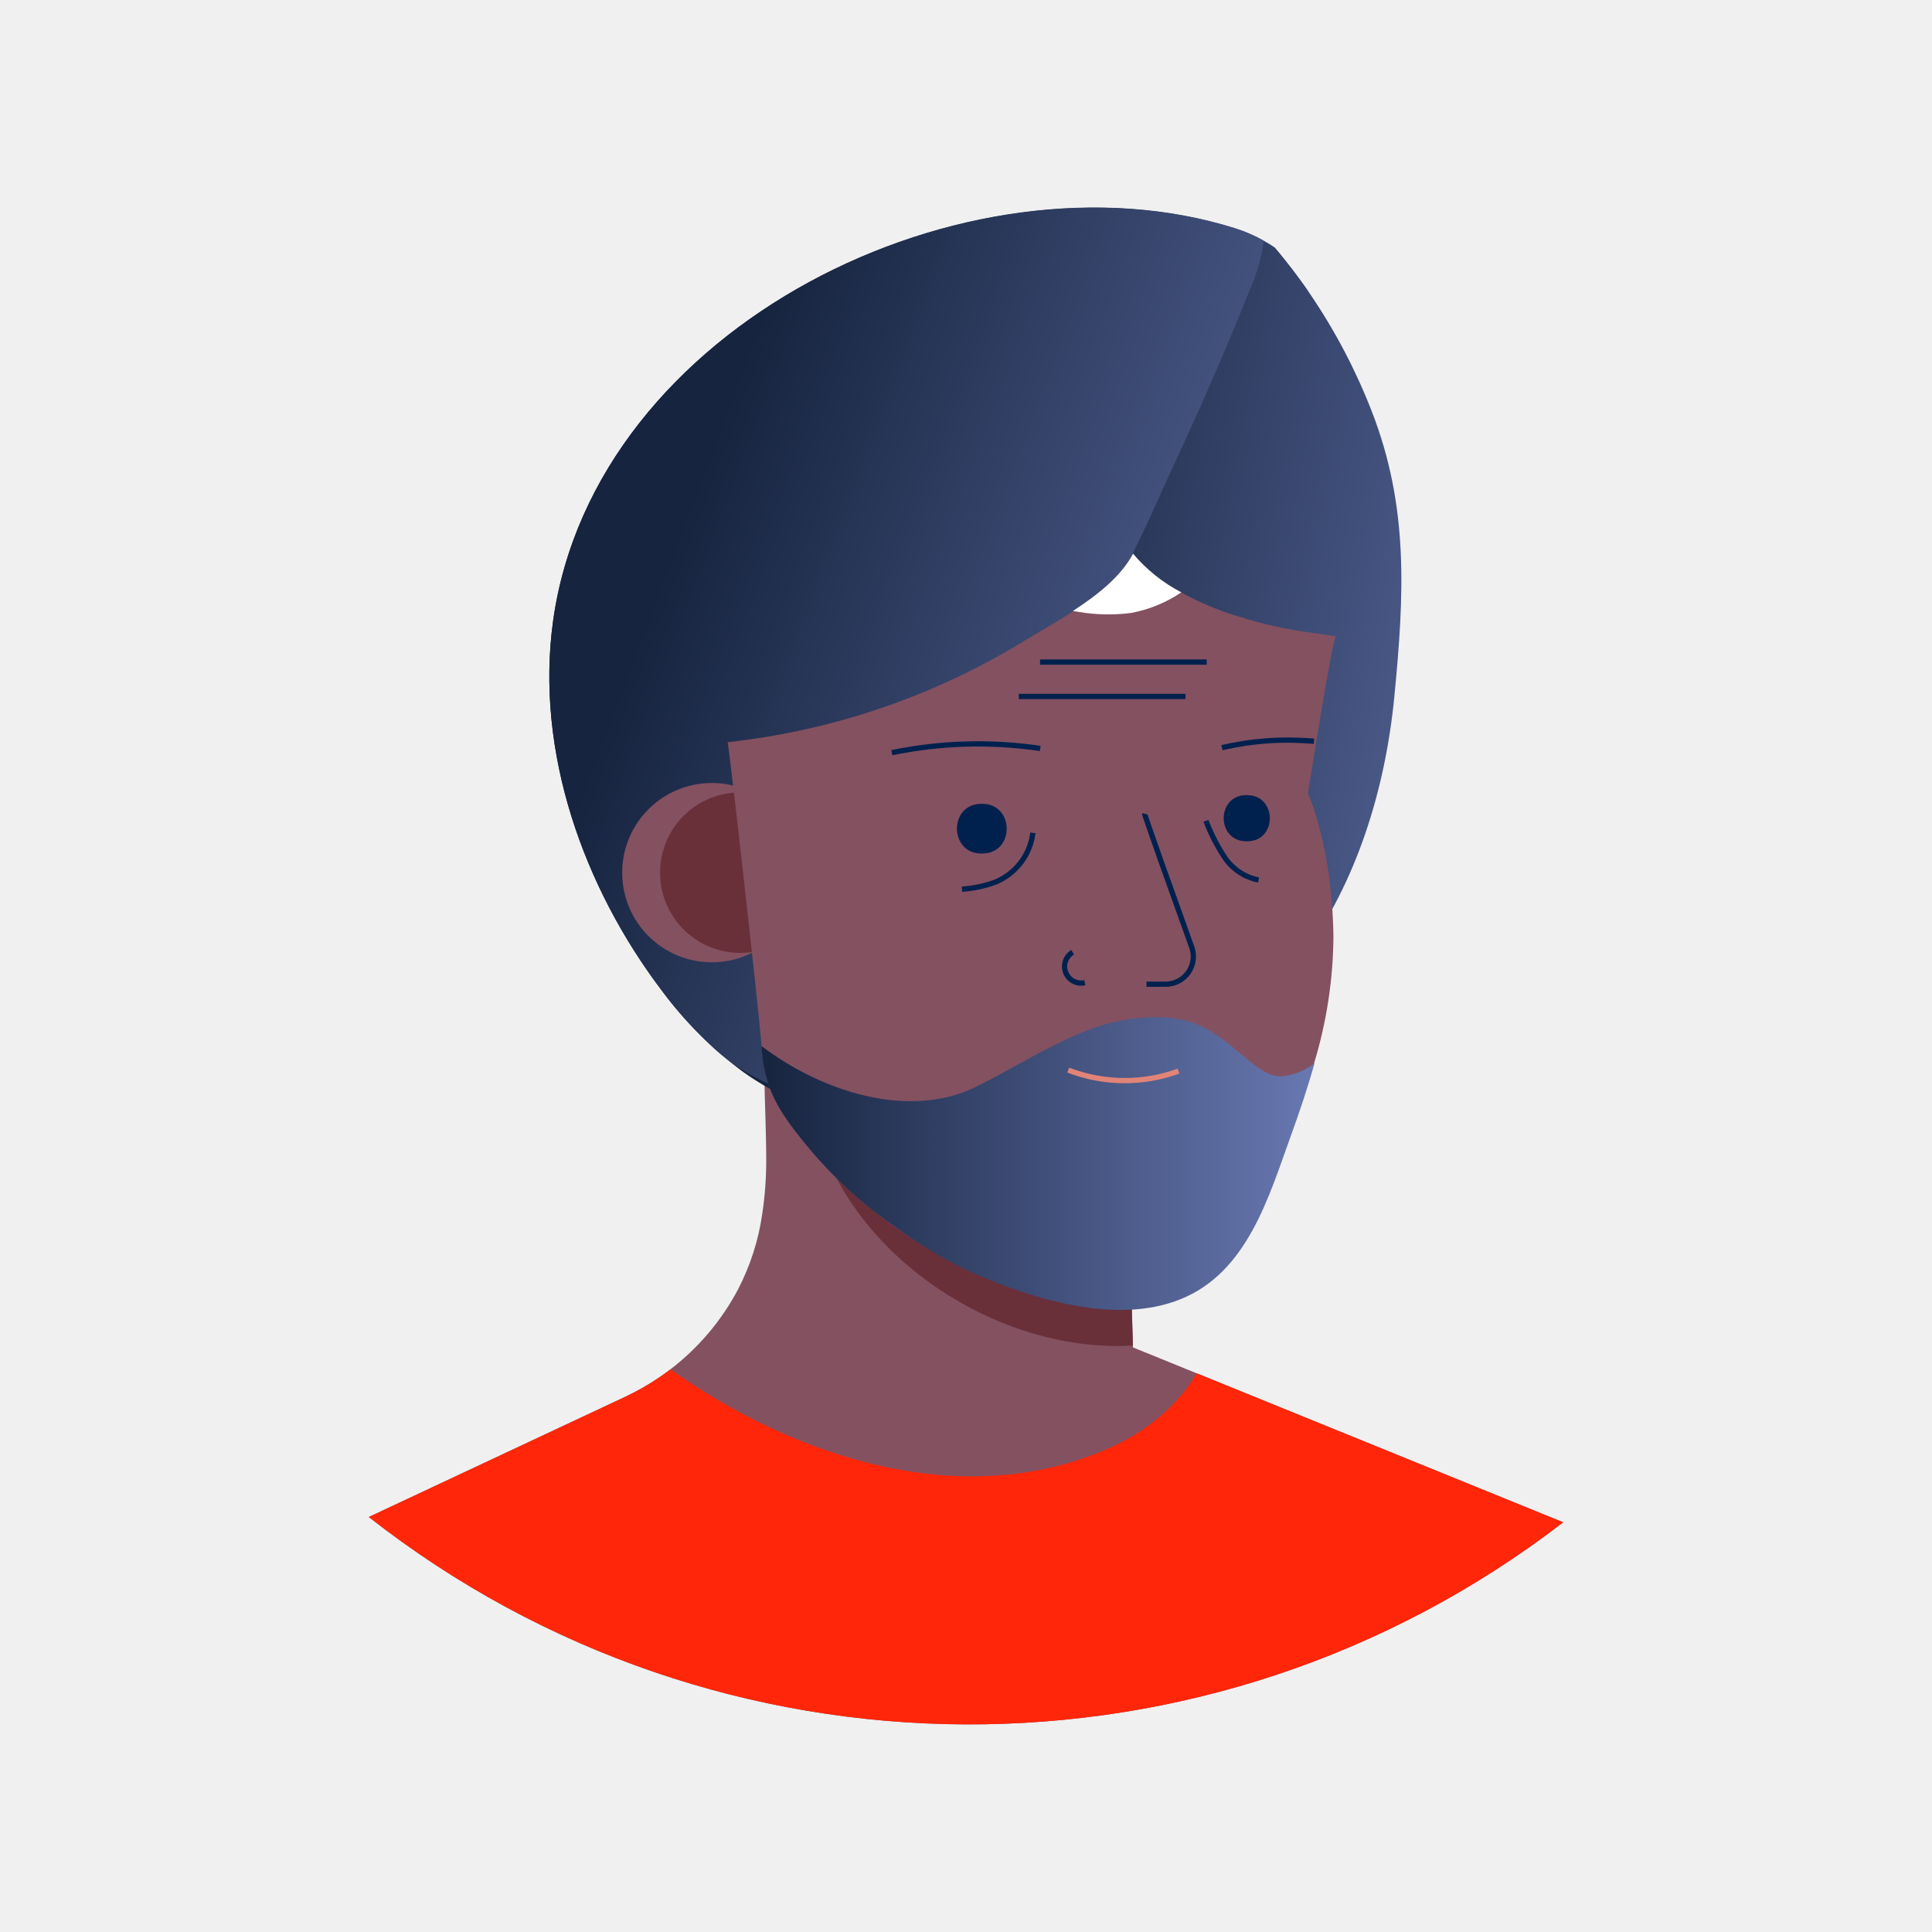
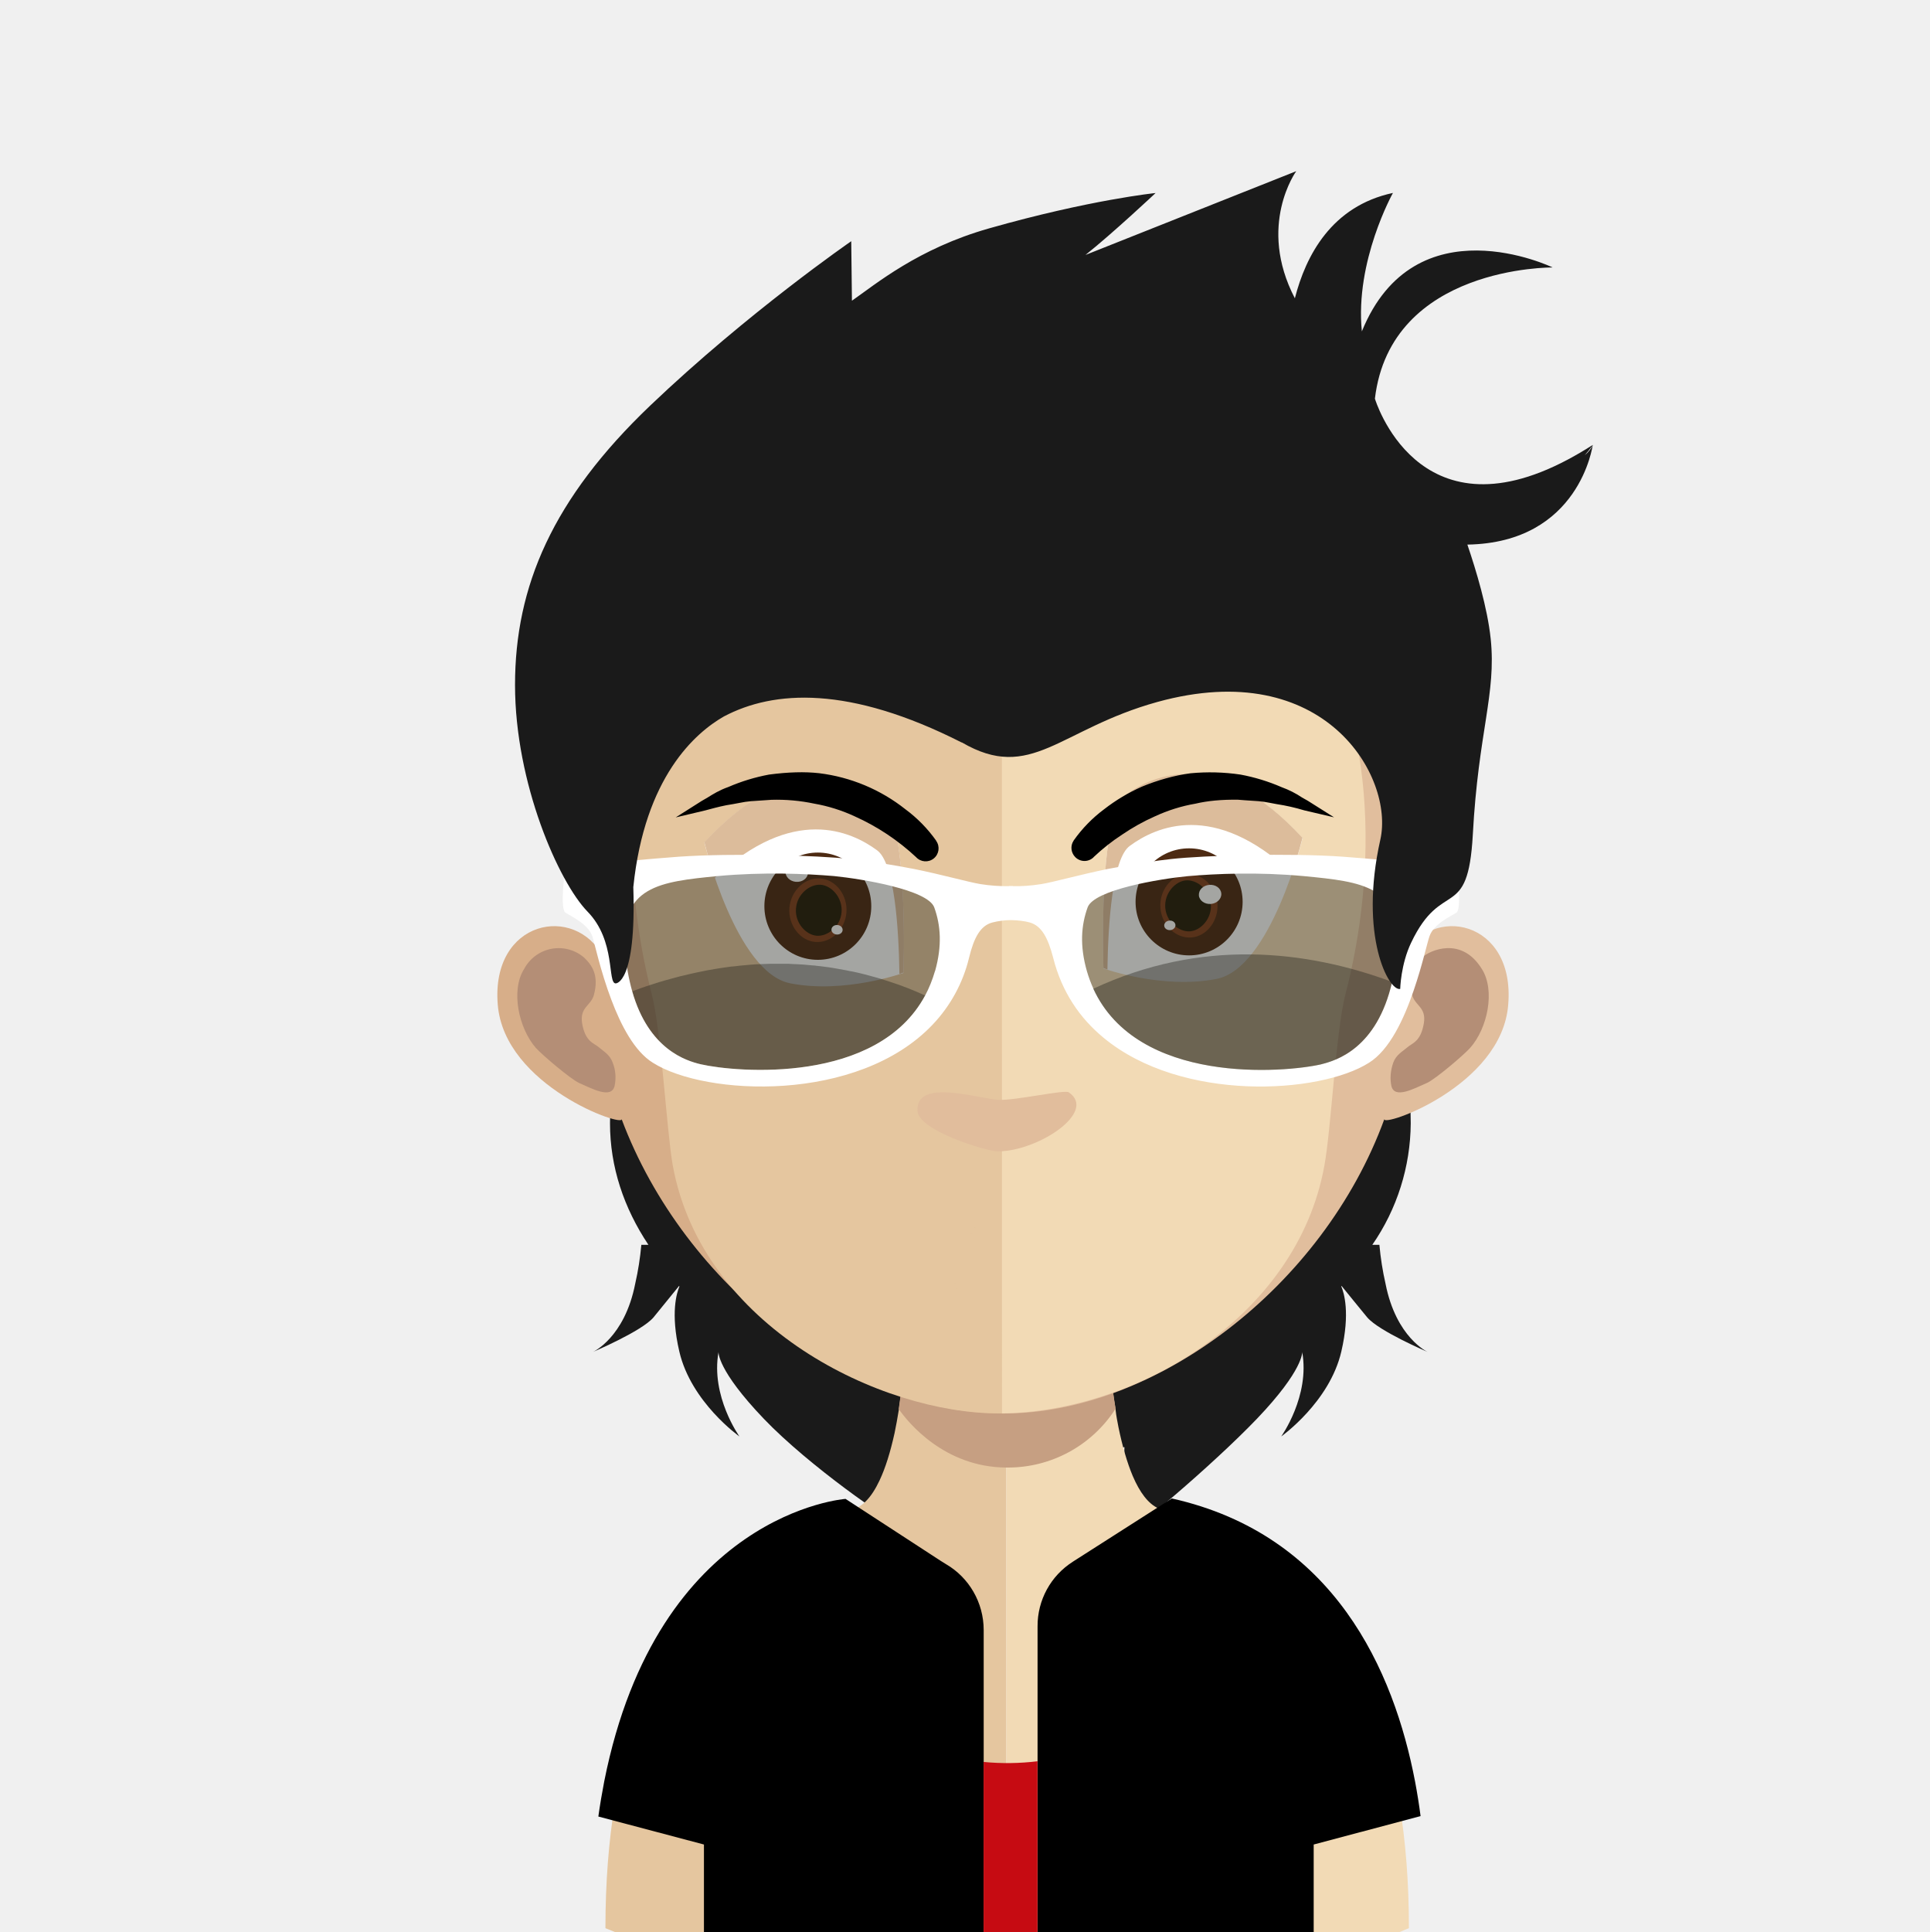
- <svg xmlns="http://www.w3.org/2000/svg" xmlns:xlink="http://www.w3.org/1999/xlink" id="Layer_1" data-name="Layer 1" viewBox="0 0 366.34 366.34">
+ <svg xmlns="http://www.w3.org/2000/svg" xmlns:xlink="http://www.w3.org/1999/xlink" width="223.52" height="223.71" viewBox="1776.48 447.39 223.52 223.71">
+   <path d="M1934.82 599.92c1.37 1.62 7.02 4.02 7.02 4.02s-3.66-1.64-4.89-7.91a34 34 0 0 1-.71-4.5h-.82a25 25 0 0 0 4.45-14.07c0-6.53-1.7-12.55-6.31-17.67.16 1.47-.88 4.5-.88 6.02 0 15.4-8.53 26.94-21.2 33.4.6-1.7.95-3.65.95-5.75 0-3.92-1.19-7.38-3-9.45-2.97-4.62-8.98-.71-15.93-.7-6.95-.01-12.97-3.91-15.94.7-1.8 2.07-2.99 5.53-2.99 9.45 0 2.1.35 4.06.94 5.75-12.66-6.46-21.19-18-21.19-33.4 0-1.51-1.04-4.55-.88-6.02-4.62 5.11-6.31 11.14-6.31 17.67 0 5.04 1.6 9.8 4.45 14.07h-.82a34 34 0 0 1-.71 4.5c-1.23 6.26-4.89 7.9-4.89 7.9s5.65-2.39 7.01-4l2.96-3.64.04.06c-.3.71-1.06 3.05-.01 7.54 1.36 5.87 6.96 9.83 6.96 9.83s-3.35-4.67-2.42-9.78c0 0-.2 2.05 5.26 7.75 5.21 5.44 14.73 12.03 15.57 12.1-.07-.17-.18-6.52-.24-8.84a43 43 0 0 0 12.44 1.9q.38 0 .77-.03l.76.02a43 43 0 0 0 12.45-1.89c-.07 2.32-.17 10.08-.24 10.26.83-.07 10.35-8.08 15.57-13.52 5.45-5.7 5.26-7.75 5.26-7.75.92 5.1-2.43 9.78-2.43 9.78s5.6-3.96 6.96-9.83c1.05-4.5.3-6.83 0-7.54l.03-.06c.54.66 2.3 2.84 2.96 3.63" style="fill:#1a1a1a" />
+   <path d="M1893.03 587.3v83.8h-45.33l-1.1-.44c0-10.7 1.56-19.04 3.96-25.54 5.77-15.7 16.33-20.69 21.2-22.19 1.59-.5 2.57-.61 2.57-.61q.25 0 .5-.04c1.43-.23 2.58-1.47 3.51-3.45.7-1.47 1.27-3.34 1.75-5.51q.26-1.26.48-2.63.34-2.32.62-4.87c.08-1.03.19-2.02.3-3.1.4-5.12.52-10.74.52-16.05 0 0 6.08.63 11.02.63" style="fill:#e5c69f" />
+   <path d="M1939.66 670.66s-.4.15-1.07.44h-45.56v-83.8h.11c4.9 0 11.07-.63 11.07-.63 0 5.28.11 10.81.52 15.94q.16 1.51.3 3.03.27 2.65.66 4.98v.04c.07.7.21 1.33.33 1.99.45 2.18 1 4.1 1.65 5.64.81 1.9 1.8 3.24 3 3.77q.58.26 1.21.26s1.75.2 4.36 1.23c5.34 2.1 14.3 7.58 19.45 21.57 2.4 6.5 3.97 14.84 3.97 25.54" style="fill:#f2dab5" />
  <defs>
-     <style>.cls-1{fill:#845161;}.cls-2{fill:#ff2609;}.cls-3{fill:#69303a;}.cls-4{fill:url(#linear-gradient);}.cls-5{fill:url(#linear-gradient-2);}.cls-6{fill:#fff;}.cls-7,.cls-9{fill:none;stroke-miterlimit:10;}.cls-7{stroke:#00214e;}.cls-8{fill:url(#linear-gradient-3);}.cls-9{stroke:#e18477;}.cls-10{fill:#00214e;}</style>
-     <linearGradient id="linear-gradient" x1="174.54" y1="122.6" x2="320.66" y2="150.53" gradientUnits="userSpaceOnUse">
-       <stop offset="0" stop-color="#16243f" />
-       <stop offset="1" stop-color="#6878b1" />
-     </linearGradient>
-     <linearGradient id="linear-gradient-2" x1="128.47" y1="101.14" x2="275.6" y2="156.81" xlink:href="#linear-gradient" />
-     <linearGradient id="linear-gradient-3" x1="144.35" y1="220.61" x2="249.3" y2="220.61" xlink:href="#linear-gradient" />
+     <path id="a" d="M1880.57 602.51h25.12v14.81h-25.12z" />
  </defs>
-   <path class="cls-1" d="M296.41,288.65a184.56,184.56,0,0,1-226.48-1l48.66-22.81a46.83,46.83,0,0,0,6.65-3.82c.64-.44,1.28-.9,1.89-1.38a46.35,46.35,0,0,0,12.78-15.09,44.69,44.69,0,0,0,4.64-14.48,67.91,67.91,0,0,0,.74-9.91c0-5.72-.31-11.44-.37-17.17q-.06-4.75-.1-9.51l2,1,5.2,2.69,2.41.41,27.88,4.74,31.12,5.3.94,32,.31,10.46.15,5.08v.33l12.1,4.92Z" />
-   <path class="cls-2" d="M296.41,288.65a184.56,184.56,0,0,1-226.48-1l48.66-22.81a46.83,46.83,0,0,0,6.65-3.82c.64-.44,1.28-.9,1.89-1.38,23.55,16.76,55.69,27.33,83.49,14.82,6.62-3,12.7-7.84,16.3-14.06Z" />
-   <path class="cls-3" d="M214.81,255.14c-10.45.63-22.13-2.07-33-8.34-20.41-11.79-31.32-32.35-27.4-49.21l27.88,4.74,31.12,5.3.94,32Z" />
-   <path class="cls-4" d="M264.4,132c-1.72,17.75-7.19,35.36-17.47,49.33a26.17,26.17,0,0,1-5.94,6.2c-4,0-9.71,3.85-14.3,4.2-3.45.27-7.1-.75-10.45-.27-10.46,1.49-21.66,8.91-31.26,13.23-6.49,2.91-13.15,5.86-20.24,6.32-7.53.47-14.62-1.9-21-5.87-.93-.57-1.84-1.17-2.73-1.81a73.81,73.81,0,0,1-15.59-15.58c-14.68-19.41-24-45.13-20.53-70.06,7.85-56,78.52-90.39,129.37-74.36a28.43,28.43,0,0,1,5.39,2.33,20.39,20.39,0,0,1,2.08,1.28c.7.82,1.39,1.66,2.06,2.51,1.38,1.73,2.71,3.52,4,5.35l.66,1A110.87,110.87,0,0,1,260.11,78C267.16,96.09,266.26,112.81,264.4,132Z" />
-   <path class="cls-5" d="M239.64,45.65a34.35,34.35,0,0,1-2.76,9.55q-6.54,16.33-14,32.3c-2.5,5.38-4.85,10.92-7.51,16.23-1,2-1.83,4.11-3,6-1.39,2.24-3.21,4.21-4.68,6.4-2.27,3.42-5,6.62-7.57,9.8q-8.21,10.06-17.4,19.29c-6.62,6.65-13.61,12.94-20.09,19.73a91.42,91.42,0,0,0-8.63,9.76,63.71,63.71,0,0,0-4.54,7.95c-1.11,2.17-3.11,4.85-3.19,7.36a53,53,0,0,0,2.09,16.52,37.87,37.87,0,0,1-12.95-7.74,81.16,81.16,0,0,1-10-11.09c-14.68-19.41-24-45.13-20.53-70.06,7.85-56,78.52-90.39,129.37-74.36A28.43,28.43,0,0,1,239.64,45.65Z" />
-   <circle class="cls-1" cx="134.98" cy="165.47" r="17" />
-   <circle class="cls-3" cx="140.38" cy="165.47" r="15.22" />
-   <path class="cls-1" d="M248,150.47s4.57,9.68,4.84,26.94a84.2,84.2,0,0,1-3.65,24.13c-1.28,4.54-2.8,9-4.36,13.32-4.25,11.78-8.29,26-20.94,31.11-12.38,5-28.46-.13-40.06-5.3a84.39,84.39,0,0,1-11.38-6.16l-.21-.14a77.19,77.19,0,0,1-6.63-4.77h0a82.84,82.84,0,0,1-13-12.84c-4.73-5.81-7.56-10.16-8.12-17.42,0-.34-.05-.68-.08-1-.47-6.24-5.89-54.59-6.43-57.61a136,136,0,0,0,55.91-19l.25-.15c1-.61,2.07-1.25,3.17-1.9,2-1.17,4.1-2.42,6.17-3.76,4.7-3.06,9.16-6.59,11.39-10.86a30.28,30.28,0,0,0,9.22,7.33c.2.12.41.23.62.34.73.39,1.46.76,2.2,1.11a53.16,53.16,0,0,0,6.81,2.71c8.09,2.56,11.22,2.91,19.61,4.1C252.72,120.58,248.33,148.37,248,150.47Z" />
-   <path class="cls-6" d="M224,112.32a25.19,25.19,0,0,1-9.55,3.91,33.42,33.42,0,0,1-10-.22l-1-.16c4.7-3.06,9.16-6.59,11.39-10.86A30.28,30.28,0,0,0,224,112.32Z" />
-   <path class="cls-7" d="M217.05,154.3c-.06.24,5.54,15.88,8.93,25.32a5.25,5.25,0,0,1-4.95,7H217.4" />
-   <path class="cls-7" d="M203.4,180.56a3.15,3.15,0,0,0,2.3,5.78" />
-   <path class="cls-7" d="M169.11,142.72a80.82,80.82,0,0,1,28.13-.8" />
-   <path class="cls-7" d="M231.7,141.77a55,55,0,0,1,17.45-1.21" />
-   <path class="cls-7" d="M195.85,157.92a11.6,11.6,0,0,1-5.18,8.32,12.14,12.14,0,0,1-1.85,1,23.58,23.58,0,0,1-6.41,1.37" />
-   <line class="cls-7" x1="197.21" y1="125.54" x2="228.81" y2="125.54" />
-   <line class="cls-7" x1="193.18" y1="132.06" x2="224.79" y2="132.06" />
-   <path class="cls-7" d="M228.67,155.64a34.8,34.8,0,0,0,3.74,7.22,10.09,10.09,0,0,0,6.24,4" />
-   <path class="cls-8" d="M249.3,201.45c-1.31,4.71-2.87,9.33-4.49,13.8-4.26,11.78-8.3,26-20.95,31.1-12.37,5-28.46-.13-40.05-5.3a79.51,79.51,0,0,1-11.38-6.54l-.21-.14c-2.19-1.48-4.42-3.09-6.63-4.77h0a82.84,82.84,0,0,1-13-12.84c-4.73-5.81-7.56-10.16-8.12-17.42,0-.34-.05-.68-.08-1,11.36,8.64,27.93,14,40.62,7.76,6.89-3.38,13.64-7.79,20.83-10.57a35.05,35.05,0,0,1,15.11-2.61c7.34.5,10.48,3.81,15.85,8.18,1.76,1.44,3.73,2.94,6,3a11.52,11.52,0,0,0,6.4-2.48Z" />
-   <path class="cls-9" d="M202.55,202.91a29.78,29.78,0,0,0,20.92.19" />
-   <path class="cls-10" d="M186.21,152.42c6.11-.07,6.29,9.25.19,9.42h-.28c-6.1.07-6.28-9.25-.18-9.42h.27Z" />
-   <path class="cls-10" d="M236.45,150.78c5.66-.06,5.83,8.59.17,8.74h-.25c-5.67.06-5.83-8.59-.17-8.75h.25Z" />
+   <clipPath id="b">
+     <use xlink:href="#a" style="overflow:visible" />
+   </clipPath>
+   <path d="M1905.69 610.47v.03a14.8 14.8 0 0 1-12.58 6.82h-.08c-7.19-.04-11.4-5.24-12.46-6.78q.34-2.3.62-4.84.13-1.49.3-3.08c3.5.88 7.34 1.43 11.4 1.5h.14a49 49 0 0 0 11.7-1.6q.17 1.49.29 3 .28 2.63.66 4.95" style="clip-path:url(#b);fill:#c69f82" />
+   <path d="M1892.52 491.8c-48.03 0-48.29 40.14-46.15 66.42-3.28-6.23-13.05-4.32-12.24 5.5.77 9.46 14.74 14.28 14.34 13.24 7.28 19.44 26.52 34.1 44.05 34.1h.36V491.78z" style="fill:#d7ae89" />
+   <path d="M1837.19 559.58a4.52 4.52 0 0 1 6.93-1.32c.96.91 1.74 2.09 1.15 4.32-.34 1.29-1.66 1.4-1.37 3.3.37 2.17 1.37 2.28 1.96 2.79.55.48 1.25.84 1.58 1.76.37.92.4 1.87.22 2.71-.37 1.54-2.62.3-4.13-.36-1-.48-4.17-3.16-4.98-4.04-1.99-2.27-2.95-6.67-1.36-9.16" style="fill:#b48e76" />
+   <path d="M1892.78 491.8c48.02 0 48.28 40.14 46.18 66.42 3.28-6.23 13.02-4.32 12.2 5.5-.73 9.46-14.72 14.28-14.34 13.24-7.09 19.44-26.52 34.1-44.04 34.1h-.26l-.11-119.27z" style="fill:#e1be9d" />
+   <path d="M1948.1 559.58c-2.36-3.81-6-2.16-6.93-1.32-.96.91-1.7 2.09-1.14 4.32.33 1.29 1.66 1.4 1.36 3.3-.37 2.17-1.36 2.28-1.92 2.79-.55.48-1.29.84-1.62 1.76s-.4 1.87-.22 2.71c.37 1.54 2.62.3 4.13-.36 1.03-.48 4.17-3.16 4.98-4.04 2.03-2.27 2.95-6.67 1.36-9.16" style="fill:#b48e76" />
+   <path d="M1892.14 503.12c-15.79 0-27.37 4.58-34.34 13.6-9.78 12.65-9.4 31.93-5.83 45.8 1.1 4.24 1.7 15.65 2.43 19.83 3.43 18.73 24.13 28.7 37.74 28.7h.37V503.12h-.22" style="fill:#e5c69f" />
+   <path d="M1926.44 516.76c-6.93-8.98-18.37-13.57-33.93-13.64v107.93c15.56-.18 34.2-11.1 37.36-28.7.78-4.18 1.33-15.59 2.44-19.84 3.61-13.82 3.98-33.07-5.87-45.75" style="fill:#f2dab5" />
+   <path d="m1889.76 591.87-.36-.08z" style="fill:none" />
+   <path d="m1889.99 591.92-.23-.05zm-.59-.13-.2-.06zm3.25-.01" style="fill:#c3987d" />
+   <path d="M1849.45 536.76q-.64 2.16-.93 4.66s.63-2.63 2.03-6.52c-.6.83-1 1.5-1.1 1.86" style="fill:none" />
+   <path d="m1879.1 503.39-.2.2.03.07q.08-.16.17-.27m-30.58 38.03" style="fill:#473217" />
+   <path d="m1889.89 589.68-.37-.08z" style="fill:none" />
+   <path d="m1890.12 589.73-.23-.05zm-.6-.13-.2-.06h-.02zm3.34-.02" style="fill:#c1977d" />
+   <path d="M1882.74 576.02c-.19-3.83 7.03-1.4 9.42-1.28 1.88.1 7.6-1.2 8.1-.87 3.36 2.27-3.57 6.84-8.22 6.84-1.24 0-9.19-2.38-9.3-4.69" style="fill:#e1bd9c" />
+   <path d="m1889.99 591.45-.37-.08z" style="fill:none" />
+   <path d="m1890.22 591.5-.23-.05zm-.6-.13-.21-.06zm3.33-.01" style="fill:#c1977d" />
+   <path d="m1889.69 591.02-.4-.09z" style="fill:none" />
+   <path d="m1889.94 591.08-.25-.06zm-.64-.15-.23-.06zm3.57-.01" style="fill:#c3987d" />
+   <path d="m1889.5 590.4-.4-.1z" style="fill:none" />
+   <path d="m1889.75 590.45-.25-.05zm-.65-.15-.21-.06h-.01zm3.58-.01" style="fill:#c3987d" />
+   <path d="m1890.09 590.31-.39-.09z" style="fill:none" />
+   <path d="m1890.33 590.36-.24-.05zm-.63-.14-.21-.06zm3.46-.01" style="fill:#c3987d" />
+   <path d="m1887.77 596.7-.37-.09z" style="fill:none" />
+   <path d="m1888 596.75-.23-.05zm-.6-.14-.2-.05h-.01zm3.31-.01" style="fill:#c5997d" />
+   <path d="m1887.6 596.12-.37-.09z" style="fill:none" />
+   <path d="m1887.83 596.17-.23-.05zm-.6-.14-.2-.05h-.01zm3.31-.01" style="fill:#c5997d" />
+   <path d="m1888.14 596.04-.36-.08z" style="fill:none" />
+   <path d="m1888.36 596.09-.22-.05zm-.58-.13-.2-.06zm3.21-.02" style="fill:#c5997d" />
+   <path d="M1893.04 638.92v-4.1" style="fill:none" />
+   <path d="m1885.44 628.13-11.03-7.18s-21.76 1.55-27.95 32.72a78 78 0 0 0-.68 4.06l12.23 3.24v10.13h32.4v-34.96c0-3.2-1.71-6.09-4.36-7.63zm54.93 25.54c-2.44-12.76-9.32-28.56-28.17-32.77l-11.43 7.3-.04.03a8.8 8.8 0 0 0-4.08 7.47v35.4h31.98v-10.13l12.38-3.29a70 70 0 0 0-.64-4.01" />
+   <path d="M1890.4 651.4v19.7h6.24v-19.77c-2.04.25-4.17.28-6.23.08" style="fill:#c60b12" />
+   <path d="M1858.06 544.95s3.66 15.08 9.95 16.3c6.29 1.24 13.1-1.2 13.1-1.2s.65-17.73-2.57-20.04c-3.22-2.33-10.64-5.69-20.48 4.94" style="fill:#fff" />
+   <path d="m1881.12 560-.47.17c-.08-5.43-.58-12.9-2.6-14.33-2.98-2.2-9.74-5.28-18.76 3.17-.82-2.34-1.23-4.1-1.23-4.1 9.86-10.65 17.29-7.3 20.48-4.97 3.23 2.32 2.58 20.06 2.58 20.06" style="fill:#dcbc9b" />
+   <ellipse cx="1871.2" cy="552.32" rx="6.19" ry="6.21" style="fill:#4d2a12" />
+   <path d="M1870.91 556.46c-1.78-.15-3.16-1.96-3-3.95s1.81-3.55 3.6-3.4c1.8.15 3.16 1.96 3 3.95s-1.8 3.55-3.6 3.4" style="fill:#80401c" />
+   <path d="M1871.07 555.74c-1.25-.1-2.54-1.48-2.4-3.16.14-1.7 1.63-2.84 2.88-2.74 1.24.1 2.53 1.48 2.4 3.17-.14 1.7-1.64 2.83-2.88 2.73" style="fill:#241c09" />
+   <path d="M1870.06 548.5c-.05.61-.68 1.06-1.4 1-.7-.06-1.25-.6-1.2-1.21s.67-1.06 1.39-1 1.26.6 1.21 1.22m4.01 6.59c-.02.3-.33.53-.69.5s-.63-.3-.6-.6c.02-.3.33-.53.69-.5.36.02.63.3.6.6m53.27-10.66s-3.67 15.08-9.96 16.3c-6.29 1.24-13.1-1.21-13.1-1.21s-.65-17.72 2.57-20.03c3.22-2.33 10.64-5.69 20.49 4.94" style="fill:#fff" />
+   <path d="m1904.28 559.48.46.18c.08-5.43.59-12.9 2.6-14.33 2.99-2.2 9.74-5.29 18.76 3.17.82-2.34 1.23-4.1 1.23-4.1-9.86-10.66-17.28-7.3-20.48-4.97-3.22 2.32-2.57 20.05-2.57 20.05" style="fill:#dcbc9b" />
+   <path d="M1908 551.8a6.2 6.2 0 1 0 12.4.03 6.2 6.2 0 0 0-12.4-.02" style="fill:#4d2a12" />
+   <path d="M1914.48 555.94c1.79-.15 3.16-1.96 3-3.95-.16-1.98-1.81-3.54-3.6-3.4-1.79.16-3.16 1.96-3 3.95s1.81 3.55 3.6 3.4" style="fill:#80401c" />
+   <path d="M1914.32 555.23c1.25-.11 2.54-1.48 2.4-3.17s-1.63-2.83-2.88-2.73c-1.24.1-2.53 1.48-2.4 3.17.14 1.69 1.64 2.83 2.88 2.73" style="fill:#241c09" />
+   <path d="M1915.33 551.06c.05.61.68 1.06 1.4 1 .7-.06 1.25-.6 1.2-1.21-.05-.62-.67-1.06-1.39-1s-1.26.6-1.2 1.21m-4.02 3.53c.02.3.34.53.7.5s.62-.3.6-.6c-.03-.31-.34-.54-.7-.5-.36.02-.63.3-.6.6" style="fill:#fff" />
+   <path d="M1884.89 544.71a16 16 0 0 0-3.53-3.6 20 20 0 0 0-10.01-4.19c-1.7-.19-3.6-.13-5.8.16a22 22 0 0 0-4.72 1.44c-1 .35-1.78.83-2.4 1.22l-.69.4-3 1.9 3.46-.82.52-.14c.72-.19 1.6-.43 2.65-.58l.75-.14q.66-.14 1.36-.2l1.63-.11.72-.05a21 21 0 0 1 4.98.45c1.57.27 3.19.78 4.67 1.47a26 26 0 0 1 7.1 4.72 1.5 1.5 0 0 0 2.33-1.88zm43.07-4.59-.67-.38a11 11 0 0 0-2.37-1.2 22 22 0 0 0-4.77-1.46 24 24 0 0 0-5.79-.15c-1.87.25-3.82.8-5.63 1.55a21 21 0 0 0-4.38 2.62 16 16 0 0 0-3.51 3.6l-.02.04c-.4.6-.3 1.4.2 1.9a1.5 1.5 0 0 0 2.13 0v-.01a23 23 0 0 1 3.31-2.61 24 24 0 0 1 3.77-2.1c1.49-.69 3.1-1.2 4.7-1.47q2.11-.5 4.93-.46l.76.06 1.63.11q.69.06 1.35.2l.74.14a23 23 0 0 1 3.19.72l3.46.81z" />
+   <g style="opacity:.4">
+     <path d="M1885.97 558.63c0 6.9-9.5 13.69-20.45 13.69-15.24 0-17.31-6.08-17.31-12.92 0-6.9-3.8-12.48 18.59-12.48 22 0 19.16 4.81 19.16 11.71" style="fill:#1c1d17" />
+   </g>
+   <g style="opacity:.4">
+     <path d="M1901.33 558.63c0 6.9 9.5 13.69 20.4 13.69 15.28 0 17.31-6.08 17.31-12.92 0-6.9 3.8-12.48-18.54-12.48-22 0-19.17 4.81-19.17 11.71" style="fill:#1c1d17" />
+   </g>
+   <path d="M1883.63 562.66c-5.54 10.3-21.82 8.92-26.01 7.96-1.66-.4-6-1.7-7.92-8.44l.07-.03.6-.22.45-.16.55-.19.65-.21a29 29 0 0 1 1.6-.49l1.66-.45.64-.15.64-.15.64-.14a39 39 0 0 1 2.46-.46l.46-.07.35-.05.7-.1.3-.02.58-.07.63-.06.43-.04a22 22 0 0 1 1.65-.1h.06l.83-.03h2.18l.47.03.51.02.72.04 1.09.1q.21 0 .42.04l.47.05.47.06.36.05.1.01.52.08 1.51.27.47.1.2.03.37.08.37.08.73.18 1.11.3.44.12.26.08 1.1.35a36 36 0 0 1 4.1 1.6" style="opacity:.38;fill:#1c1d17" />
+   <path d="M1945.14 548.17c-.3-.43-5.88-1.03-13.12-1.58-6.18-.44-16.03-.16-19.91.27-1.55.16-4.46.6-7.33 1.15-3.23.66-6.36 1.54-7.69 1.75-1.27.2-2.28.26-3.3.24v-.02h-.45v.02a19 19 0 0 1-3.31-.24c-1.32-.21-4.46-1.1-7.69-1.75a98 98 0 0 0-7.37-1.15c-3.84-.44-13.69-.7-19.87-.27-7.24.55-12.8 1.15-13.12 1.58-.17.33-.61 4.38-.04 4.88.57.38 2.65 1.31 3.14 2.74.25.75.94 4.02 2.2 7.35 1.12 2.98 2.69 6 4.82 7.31 6.06 3.85 23.74 4.7 32.39-4.41a17 17 0 0 0 4.22-7.73c.57-2.36 1.32-3.73 2.69-4.1a9 9 0 0 1 2.16-.28c.82.01 1.64.12 2.17.27 1.37.38 2.12 1.75 2.73 4.1 1 3.97 3.1 7 5.83 9.25 9.05 7.5 25.04 6.52 30.74 2.9 2.38-1.47 4.06-5.08 5.18-8.37 1.01-2.94 1.59-5.62 1.84-6.3.48-1.42 2.56-2.35 3.14-2.73.57-.5.12-4.55-.05-4.88m-60.37 11.66q-.45 1.54-1.14 2.83c-5.54 10.3-21.82 8.92-26.01 7.96-1.66-.4-6-1.7-7.92-8.45a25 25 0 0 1-.83-4.69c-.66-7.5 4.06-7.99 10.73-8.65 5.39-.49 10.2-.27 13.47 0 3.27.33 10.86 1.59 11.61 3.62.75 2.07.93 4.43.1 7.38m44.74 10.8c-4.3.98-21.28 2.4-26.4-8.75a15 15 0 0 1-.76-2.05c-.84-2.95-.66-5.3.09-7.38.75-2.03 8.34-3.3 11.61-3.61 3.27-.28 8.04-.5 13.47 0 6.71.65 11.4 1.14 10.73 8.64q-.17 2-.54 3.6c-1.76 7.7-6.46 9.11-8.2 9.54" style="fill:#fff" />
+   <path d="M1937.7 561.08c-1.75 7.7-6.45 9.11-8.2 9.54-4.3.99-21.27 2.4-26.4-8.74 12.5-5.84 24.6-4.5 34.6-.8" style="opacity:.38;fill:#1c1d17" />
+   <path d="M1960.95 498.9q-.25.64-.93 1.21c.62-.72.93-1.2.93-1.2q-1.5.96-2.88 1.69c-17.48 9.3-22.35-7.05-22.35-7.05 1.83-15.4 20.59-15.19 20.59-15.19s-15.95-7.7-22.1 7.4c-.82-8.13 3.6-16.03 3.6-16.03-7.12 1.52-10.1 7.28-11.36 12.2-4.4-8.45.16-14.72.16-14.72l-24.41 9.7c3.17-2.52 8.12-7.17 8.12-7.17s-7.58.77-19.27 4.09c-8.23 2.33-13.15 6.47-15.9 8.38l-.08-6.89s-11.95 8.23-23.28 19.03c-11.31 10.79-15.66 20.94-15.66 32.35s5.08 22.85 8.4 26.25 2.27 8.31 3.26 8.31c0 0 2.4.1 2.04-11.15 1.32-12.78 7.2-17.88 10.49-19.76 5.78-3.05 14.5-3.6 27.55 3.02v-.02c8.04 4.69 11.28-1.53 22.66-4.68 19.4-5.35 27.45 8.7 25.82 15.94-2.5 11.16.98 17.59 2.3 17.29 0 0 .06-2.84 1.27-5.36 3.58-7.53 6.58-2.3 7.14-12.5.64-11.94 2.74-16.3 2.07-22.69-.38-3.6-1.68-7.9-2.7-10.9 13.02-.21 14.52-11.54 14.52-11.54" style="fill:#1a1a1a" />
</svg>
